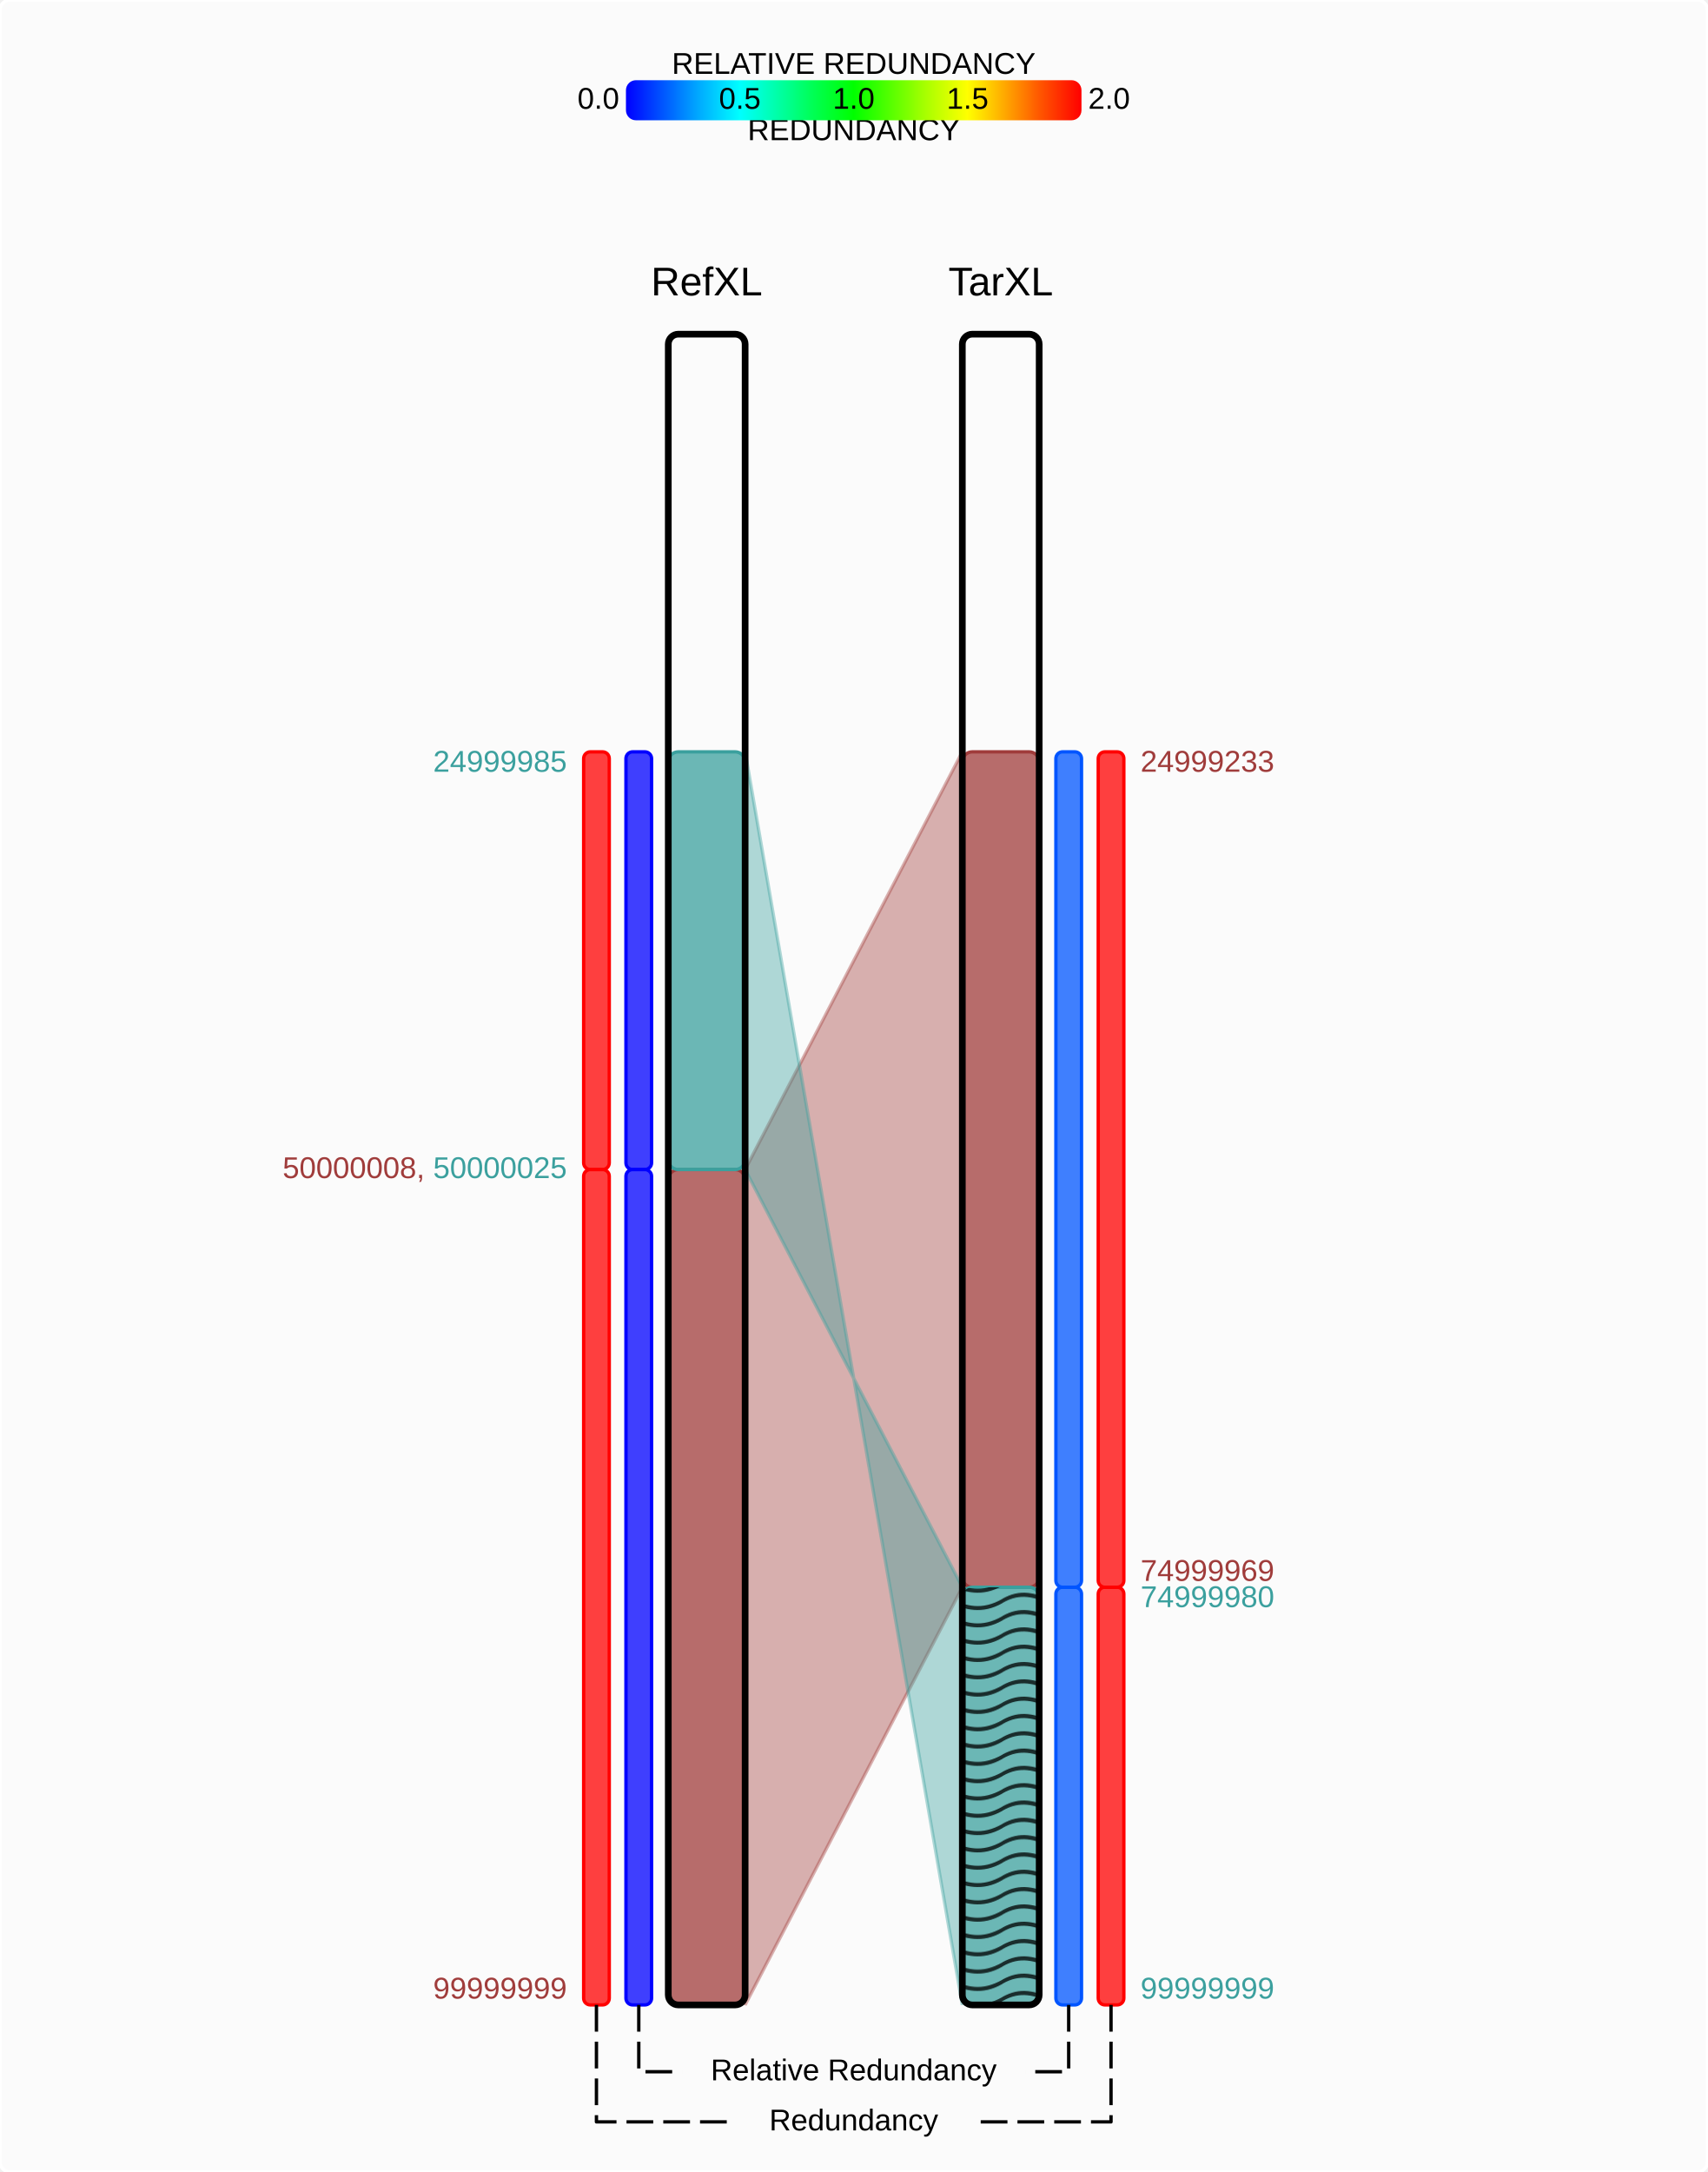
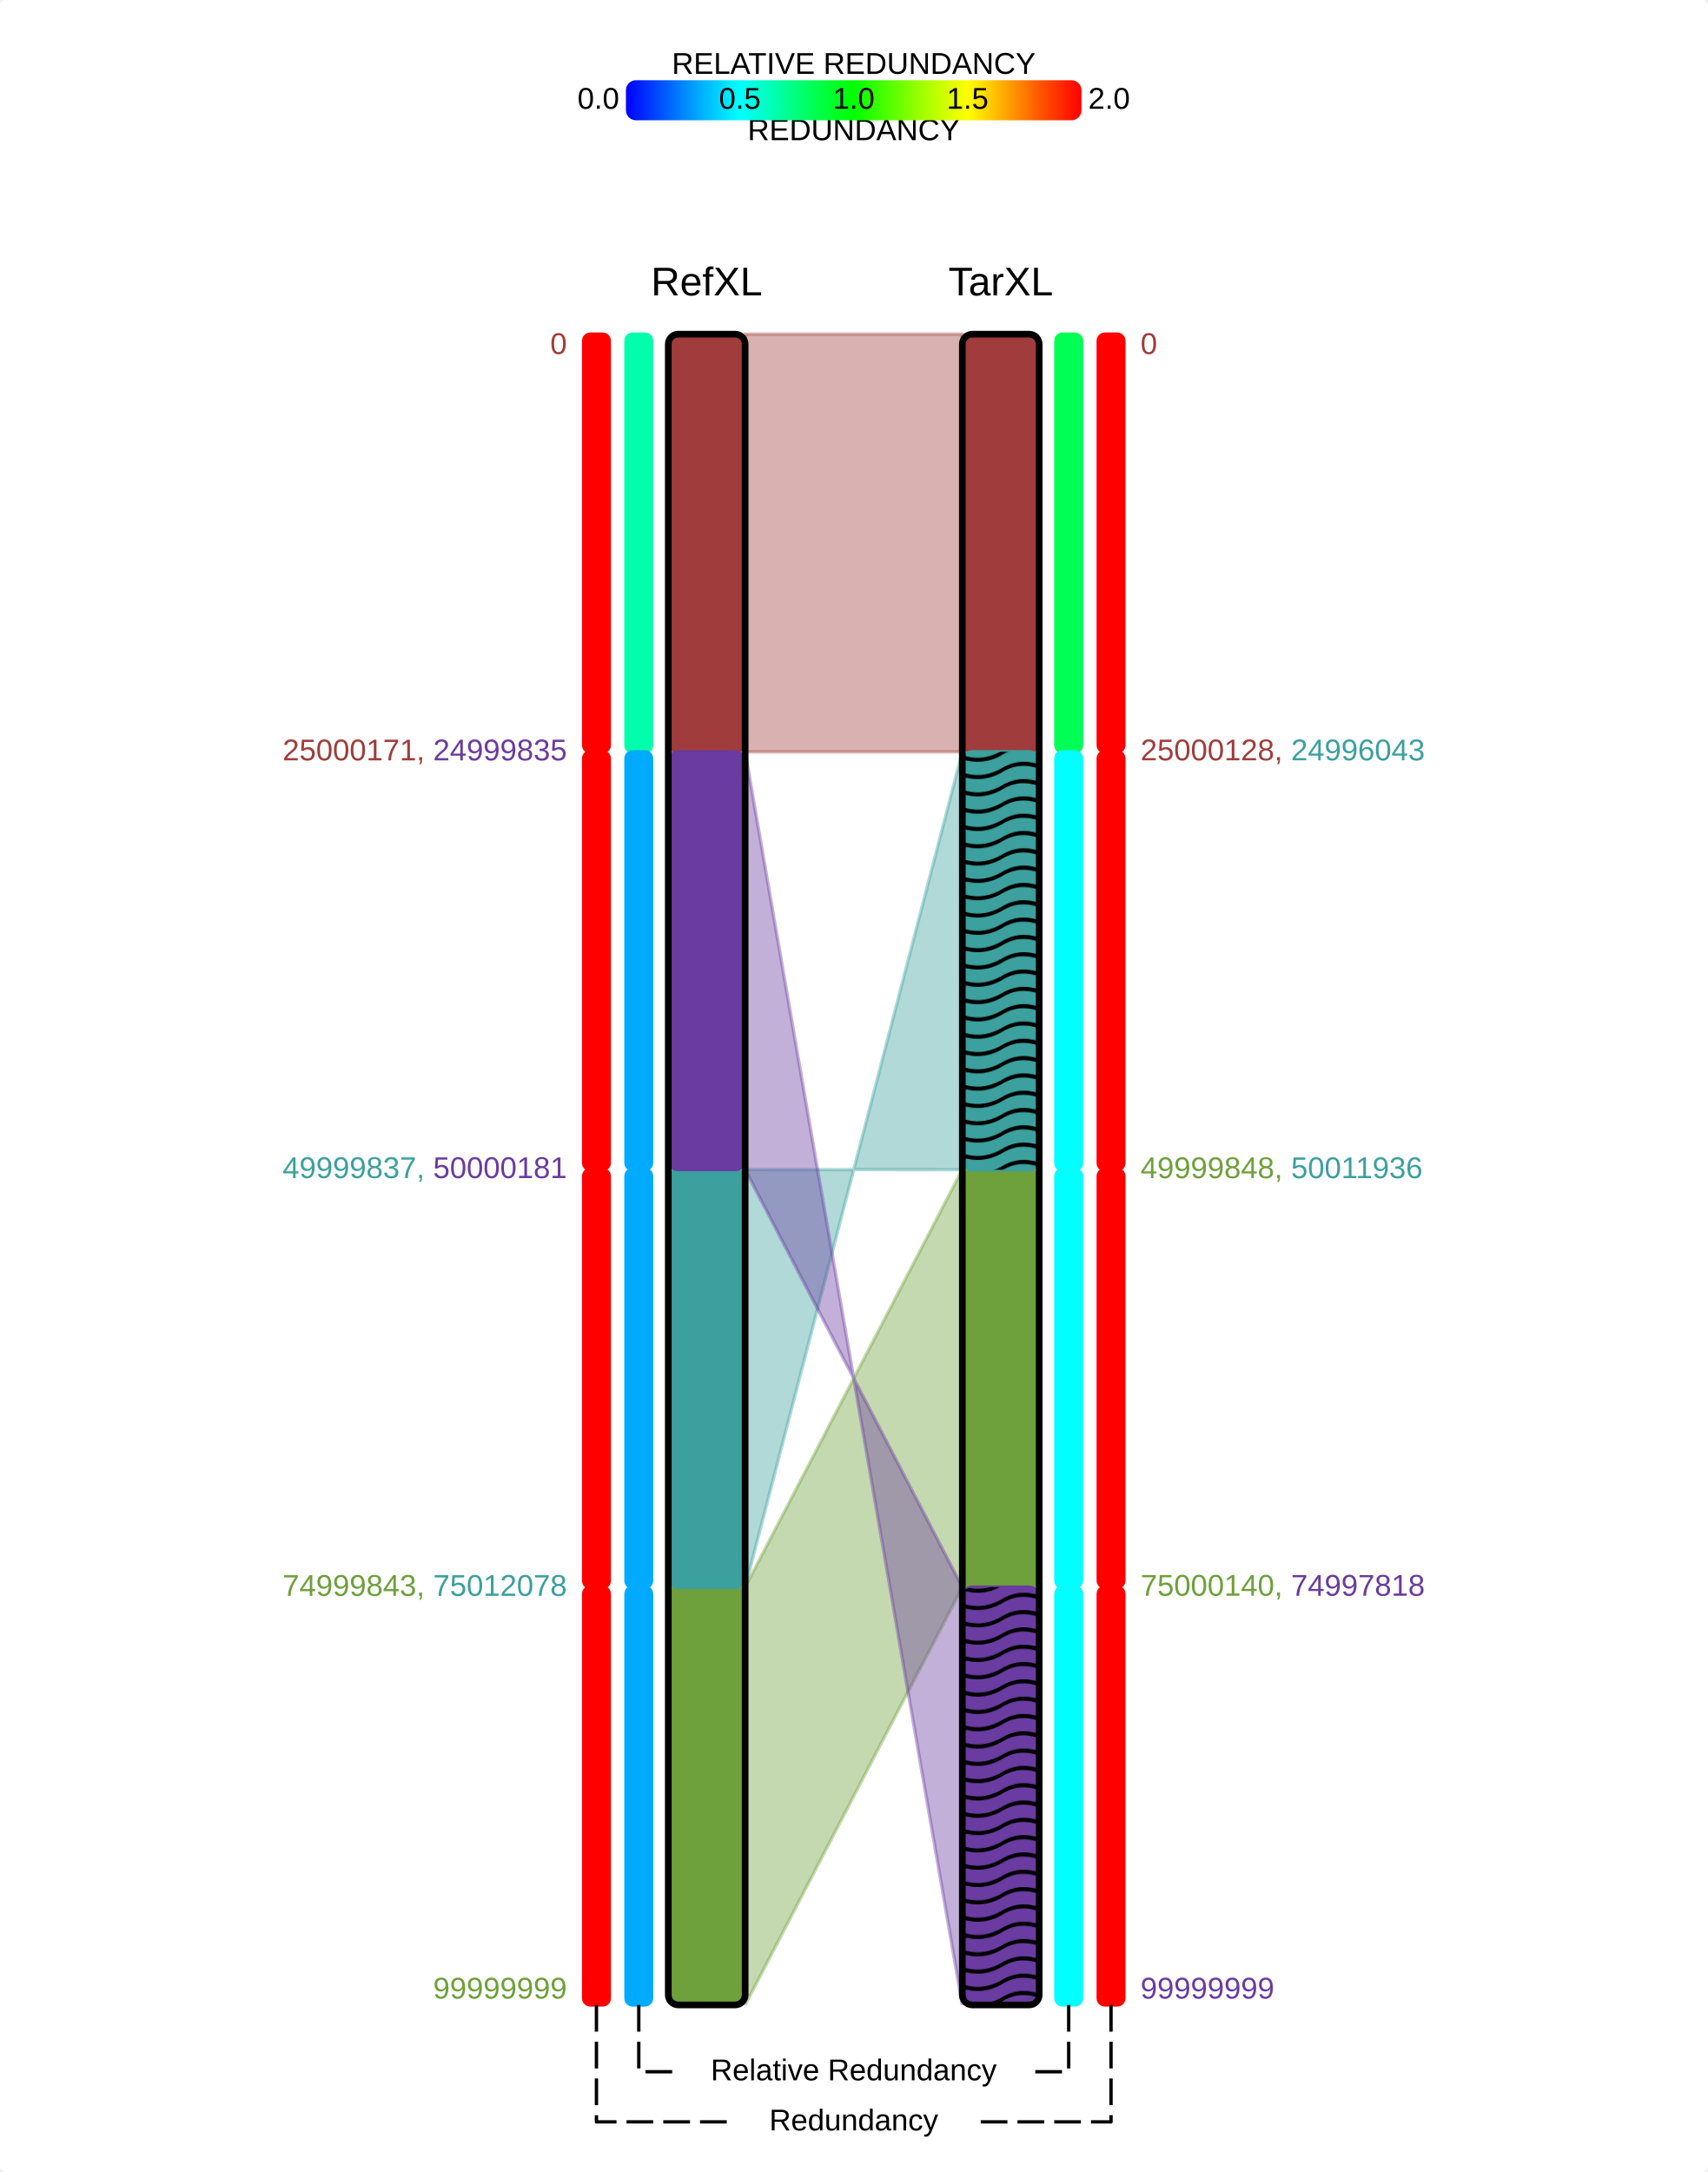
<svg xmlns="http://www.w3.org/2000/svg" width="511" height="650" id="svg2" version="1.1">
  <g id="layer1">
    <defs id="defs6211">
      <pattern id="Polkadots-large" patternTransform="translate(0,0)scale(10,10)" height="10" width="10" patternUnits="userSpaceOnUse">
        <circle id="circle4936" r="0.45" cy="0.810" cx="2.567" style="fill:black;stroke:none" />
        <circle id="circle4938" r="0.45" cy="2.33" cx="3.048" style="fill:black;stroke:none" />
        <circle id="circle4940" r="0.45" cy="2.415" cx="4.418" style="fill:black;stroke:none" />
        <circle id="circle4942" r="0.45" cy="3.029" cx="1.844" style="fill:black;stroke:none" />
        <circle id="circle4944" r="0.45" cy="1.363" cx="6.08" style="fill:black;stroke:none" />
        <circle id="circle4946" r="0.45" cy="4.413" cx="5.819" style="fill:black;stroke:none" />
        <circle id="circle4948" r="0.45" cy="4.048" cx="4.305" style="fill:black;stroke:none" />
        <circle id="circle4950" r="0.45" cy="3.045" cx="5.541" style="fill:black;stroke:none" />
        <circle id="circle4952" r="0.45" cy="5.527" cx="4.785" style="fill:black;stroke:none" />
        <circle id="circle4954" r="0.45" cy="5.184" cx="2.667" style="fill:black;stroke:none" />
        <circle id="circle4956" r="0.45" cy="1.448" cx="7.965" style="fill:black;stroke:none" />
        <circle id="circle4958" r="0.45" cy="5.049" cx="7.047" style="fill:black;stroke:none" />
        <circle id="circle4960" r="0.45" cy="0.895" cx="4.340" style="fill:black;stroke:none" />
        <circle id="circle4962" r="0.45" cy="0.340" cx="7.125" style="fill:black;stroke:none" />
        <circle id="circle4964" r="0.45" cy="1.049" cx="9.553" style="fill:black;stroke:none" />
        <circle id="circle4966" r="0.45" cy="2.689" cx="7.006" style="fill:black;stroke:none" />
        <circle id="circle4968" r="0.45" cy="2.689" cx="8.909" style="fill:black;stroke:none" />
        <circle id="circle4970" r="0.45" cy="4.407" cx="9.315" style="fill:black;stroke:none" />
        <circle id="circle4972" r="0.45" cy="3.870" cx="7.820" style="fill:black;stroke:none" />
        <circle id="circle4974" r="0.45" cy="5.948" cx="8.270" style="fill:black;stroke:none" />
        <circle id="circle4976" r="0.45" cy="7.428" cx="7.973" style="fill:black;stroke:none" />
        <circle id="circle4978" r="0.45" cy="8.072" cx="9.342" style="fill:black;stroke:none" />
        <circle id="circle4980" r="0.45" cy="9.315" cx="8.206" style="fill:black;stroke:none" />
        <circle id="circle4982" r="0.45" cy="9.475" cx="9.682" style="fill:black;stroke:none" />
        <circle id="circle4984" r="0.45" cy="6.186" cx="9.688" style="fill:black;stroke:none" />
        <circle id="circle4986" r="0.45" cy="6.296" cx="3.379" style="fill:black;stroke:none" />
        <circle id="circle4988" r="0.45" cy="8.204" cx="2.871" style="fill:black;stroke:none" />
        <circle id="circle4990" r="0.45" cy="8.719" cx="4.59" style="fill:black;stroke:none" />
        <circle id="circle4992" r="0.45" cy="9.671" cx="3.181" style="fill:black;stroke:none" />
        <circle id="circle4994" r="0.45" cy="7.315" cx="5.734" style="fill:black;stroke:none" />
        <circle id="circle4996" r="0.45" cy="6.513" cx="6.707" style="fill:black;stroke:none" />
        <circle id="circle4998" r="0.45" cy="9.670" cx="5.730" style="fill:black;stroke:none" />
        <circle id="circle5000" r="0.45" cy="8.373" cx="6.535" style="fill:black;stroke:none" />
        <circle id="circle5002" r="0.45" cy="7.154" cx="4.37" style="fill:black;stroke:none" />
        <circle id="circle5004" r="0.45" cy="7.25" cx="0.622" style="fill:black;stroke:none" />
        <circle id="circle5006" r="0.45" cy="5.679" cx="0.831" style="fill:black;stroke:none" />
        <circle id="circle5008" r="0.45" cy="8.519" cx="1.257" style="fill:black;stroke:none" />
        <circle id="circle5010" r="0.45" cy="6.877" cx="1.989" style="fill:black;stroke:none" />
        <circle id="circle5012" r="0.45" cy="3.181" cx="0.374" style="fill:black;stroke:none" />
        <circle id="circle5014" r="0.45" cy="1.664" cx="1.166" style="fill:black;stroke:none" />
        <circle id="circle5016" r="0.45" cy="0.093" cx="1.151" style="fill:black;stroke:none" />
        <circle id="circle5018" r="0.45" cy="10.093" cx="1.151" style="fill:black;stroke:none" />
        <circle id="circle5020" r="0.45" cy="4.451" cx="1.302" style="fill:black;stroke:none" />
        <circle id="circle5022" r="0.45" cy="3.763" cx="3.047" style="fill:black;stroke:none" />
      </pattern>
    </defs>
    <defs id="ffff">
      <pattern id="Wavy" height="5.181" width="30.0" patternUnits="userSpaceOnUse">
        <path id="path5114" d="M 7.597,0.061 C 5.079,-0.187 2.656,0.302 -0.01,1.788 L -0.01,3.061 C 2.773,1.431 5.173,1.052 7.472,1.280 C 9.770,1.508 11.969,2.361 14.253,3.218 C 18.820,4.931 23.804,6.676 30.066,3.061 L 30.062,1.788 C 23.622,5.497 19.246,3.770 14.691,2.061 C 12.413,1.207 10.115,0.311 7.597,0.061 z " style="fill:black;stroke:none;" />
      </pattern>
    </defs>
    <defs id="ffff">
      <pattern id="WavyWhite" height="5.181" width="30.0" patternUnits="userSpaceOnUse">
        <path id="path5114" d="M 7.597,0.061 C 5.079,-0.187 2.656,0.302 -0.01,1.788 L -0.01,3.061 C 2.773,1.431 5.173,1.052 7.472,1.280 C 9.770,1.508 11.969,2.361 14.253,3.218 C 18.820,4.931 23.804,6.676 30.066,3.061 L 30.062,1.788 C 23.622,5.497 19.246,3.770 14.691,2.061 C 12.413,1.207 10.115,0.311 7.597,0.061 z " style="fill:white;stroke:none;" />
      </pattern>
    </defs>
    <defs id="defs6219">
      <pattern id="xtrace" height="20.0" width="20.0" patternUnits="userSpaceOnUse">
        <path style="fill:#000000;stroke:#000000;stroke-width:0.30;stroke-linecap:butt;stroke-linejoin:miter;stroke-opacity:1;stroke-miterlimit:0;stroke-dasharray:none;fill-opacity:1" d="m 0.0,10.0 25,-25.0 0,5 -25,25 z" id="path7213" />
        <path style="fill:#000000;fill-opacity:1;stroke:#000000;stroke-width:0.30;stroke-linecap:butt;stroke-linejoin:miter;stroke-miterlimit:0;stroke-opacity:1;stroke-dasharray:none" d="m 0.0,30.0 25,-25.0 0,5 -25,25 z" id="path7213-8" />
        <path style="fill:#000000;fill-opacity:1;stroke:#000000;stroke-width:0.30;stroke-linecap:butt;stroke-linejoin:miter;stroke-miterlimit:0;stroke-opacity:1;stroke-dasharray:none" d="m 0.0,50.0 25,-25.0 0,5 -25,25 z" id="path7213-9" />
        <path style="fill:#000000;fill-opacity:1;stroke:#000000;stroke-width:0.30;stroke-linecap:butt;stroke-linejoin:miter;stroke-miterlimit:0;stroke-opacity:1;stroke-dasharray:none" d="m 0.0,70.0 25,-25.0 0,5 -25,25 z" id="path7213-10" />
        <path style="fill:#000000;fill-opacity:1;stroke:#000000;stroke-width:0.30;stroke-linecap:butt;stroke-linejoin:miter;stroke-miterlimit:0;stroke-opacity:1;stroke-dasharray:none" d="m 0.0,90.0 25,-25.0 0,5 -25,25 z" id="path7213-11" />
        <path style="fill:#000000;fill-opacity:1;stroke:#000000;stroke-width:0.30;stroke-linecap:butt;stroke-linejoin:miter;stroke-miterlimit:0;stroke-opacity:1;stroke-dasharray:none" d="m m 0.0,110.0 25,-25.0 0,05 -25,25 z" id="path7213-12" />
      </pattern>
    </defs>
    <defs id="defs4">
      <pattern id="dallas" patternTransform="translate(106.5938,206.9062)" height="4.75" width="4.75" patternUnits="userSpaceOnUse">
        <path style="fill:none;stroke:#000000;stroke-width:1;stroke-linecap:butt;stroke-linejoin:miter;stroke-miterlimit:0;stroke-opacity:1;stroke-dasharray:none" d="m -0.008,2.376 4.763,0" id="path2985" />
        <path style="fill:none;stroke:#000000;stroke-width:1;stroke-linecap:butt;stroke-linejoin:miter;stroke-miterlimit:0;stroke-opacity:1;stroke-dasharray:none" d="m 2.373,-0.006 0,4.763" id="path2985-1" />
      </pattern>
    </defs>
    <defs id="defs4">
      <pattern id="lineX" patternTransform="translate(106.5938,206.9062)" height="4.75" width="4.75" patternUnits="userSpaceOnUse">
        <path style="fill:none;stroke:#000000;stroke-width:1;stroke-linecap:butt;stroke-linejoin:miter;stroke-miterlimit:0;stroke-opacity:1;stroke-dasharray:none" d="m -0.008,2.376 4.763,0" id="path2985" />
      </pattern>
    </defs>
    <defs id="defs4">
      <pattern id="stripeX" patternTransform="translate(106.5938,206.9062)" height="4.75" width="4.75" patternUnits="userSpaceOnUse">
        <path style="fill:none;stroke:#000000;stroke-width:1;stroke-linecap:butt;stroke-linejoin:miter;stroke-miterlimit:0;stroke-opacity:1;stroke-dasharray:none" d="m 2.373,-0.006 0,4.763" id="path2985-1" />
      </pattern>
    </defs>
-     <rect style="fill:white;stroke:white;fill-opacity:0.75;stroke-width:1;stroke-miterlimit:4;stroke-dasharray:none" id="rect3777" width="511.00" height="650.00" x="0.00" y="0.00" ry="3" />
+     <rect style="fill:white;stroke:white;fill-opacity:1;stroke-width:1;stroke-miterlimit:4;stroke-dasharray:none" id="rect3777" width="511.00" height="650.00" x="0.00" y="0.00" ry="3" />
    <text id="211.50000085.000000" x="211.50" y="85.00" dominant-baseline="middle" transform="" style="font-size:12px;font-style:normal;font-variant:normal;font-weight:normal;font-stretch:normal;fill:black;fill-opacity:1;text-align:start;line-height:125%%;writing-mode:lr-tb;text-anchor:middle;font-family:Arial;-inkscape-font-specification:Arial">RefXL</text>
    <text id="299.50000085.000000" x="299.50" y="85.00" dominant-baseline="middle" transform="" style="font-size:12px;font-style:normal;font-variant:normal;font-weight:normal;font-stretch:normal;fill:black;fill-opacity:1;text-align:start;line-height:125%%;writing-mode:lr-tb;text-anchor:middle;font-family:Arial;-inkscape-font-specification:Arial">TarXL</text>
-     <text id="169.666667224.999925" x="169.67" y="225.00" dominant-baseline="text-before-edge" transform="" style="font-size:9px;font-style:normal;font-variant:normal;font-weight:normal;font-stretch:normal;fill:black;fill-opacity:1;text-align:start;line-height:125%%;writing-mode:lr-tb;text-anchor:end;font-family:Arial;-inkscape-font-specification:Arial">
-       <tspan id="1" style="fill:#3BA09E">24999985</tspan>
+     <text id="169.666667100.000000" x="169.67" y="100.00" dominant-baseline="text-before-edge" transform="" style="font-size:9px;font-style:normal;font-variant:normal;font-weight:normal;font-stretch:normal;fill:black;fill-opacity:1;text-align:start;line-height:125%%;writing-mode:lr-tb;text-anchor:end;font-family:Arial;-inkscape-font-specification:Arial">
+       <tspan id="0" style="fill:#A03C3B">0</tspan>
    </text>
-     <text id="169.666667350.000080" x="169.67" y="350.00" dominant-baseline="middle" transform="" style="font-size:9px;font-style:normal;font-variant:normal;font-weight:normal;font-stretch:normal;fill:black;fill-opacity:1;text-align:start;line-height:125%%;writing-mode:lr-tb;text-anchor:end;font-family:Arial;-inkscape-font-specification:Arial">
-       <tspan id="0" style="fill:#A03C3B">50000008, </tspan>
-       <tspan id="1" style="fill:#3BA09E">50000025</tspan>
+     <text id="169.666667225.000015" x="169.67" y="225.00" dominant-baseline="middle" transform="" style="font-size:9px;font-style:normal;font-variant:normal;font-weight:normal;font-stretch:normal;fill:black;fill-opacity:1;text-align:start;line-height:125%%;writing-mode:lr-tb;text-anchor:end;font-family:Arial;-inkscape-font-specification:Arial">
+       <tspan id="0" style="fill:#A03C3B">25000171, </tspan>
+       <tspan id="3" style="fill:#6A3BA0">24999835</tspan>
+     </text>
+     <text id="169.666667350.000045" x="169.67" y="350.00" dominant-baseline="middle" transform="" style="font-size:9px;font-style:normal;font-variant:normal;font-weight:normal;font-stretch:normal;fill:black;fill-opacity:1;text-align:start;line-height:125%%;writing-mode:lr-tb;text-anchor:end;font-family:Arial;-inkscape-font-specification:Arial">
+       <tspan id="2" style="fill:#3BA09E">49999837, </tspan>
+       <tspan id="3" style="fill:#6A3BA0">50000181</tspan>
+     </text>
+     <text id="169.666667475.029800" x="169.67" y="475.03" dominant-baseline="middle" transform="" style="font-size:9px;font-style:normal;font-variant:normal;font-weight:normal;font-stretch:normal;fill:black;fill-opacity:1;text-align:start;line-height:125%%;writing-mode:lr-tb;text-anchor:end;font-family:Arial;-inkscape-font-specification:Arial">
+       <tspan id="1" style="fill:#6EA03B">74999843, </tspan>
+       <tspan id="2" style="fill:#3BA09E">75012078</tspan>
    </text>
    <text id="169.666667599.999995" x="169.67" y="600.00" dominant-baseline="text-after-edge" transform="" style="font-size:9px;font-style:normal;font-variant:normal;font-weight:normal;font-stretch:normal;fill:black;fill-opacity:1;text-align:start;line-height:125%%;writing-mode:lr-tb;text-anchor:end;font-family:Arial;-inkscape-font-specification:Arial">
-       <tspan id="0" style="fill:#A03C3B">99999999</tspan>
+       <tspan id="1" style="fill:#6EA03B">99999999</tspan>
    </text>
-     <text id="341.333333224.996165" x="341.33" y="225.00" dominant-baseline="text-before-edge" transform="" style="font-size:9px;font-style:normal;font-variant:normal;font-weight:normal;font-stretch:normal;fill:black;fill-opacity:1;text-align:start;line-height:125%%;writing-mode:lr-tb;text-anchor:start;font-family:Arial;-inkscape-font-specification:Arial">
-       <tspan id="0" style="fill:#A03C3B">24999233</tspan>
+     <text id="341.333333100.000000" x="341.33" y="100.00" dominant-baseline="text-before-edge" transform="" style="font-size:9px;font-style:normal;font-variant:normal;font-weight:normal;font-stretch:normal;fill:black;fill-opacity:1;text-align:start;line-height:125%%;writing-mode:lr-tb;text-anchor:start;font-family:Arial;-inkscape-font-specification:Arial">
+       <tspan id="0" style="fill:#A03C3B">0</tspan>
    </text>
-     <text id="341.333333474.999845" x="341.33" y="475.00" dominant-baseline="text-after-edge" transform="" style="font-size:9px;font-style:normal;font-variant:normal;font-weight:normal;font-stretch:normal;fill:black;fill-opacity:1;text-align:start;line-height:125%%;writing-mode:lr-tb;text-anchor:start;font-family:Arial;-inkscape-font-specification:Arial">
-       <tspan id="0" style="fill:#A03C3B">74999969</tspan>
+     <text id="341.333333224.990425" x="341.33" y="224.99" dominant-baseline="middle" transform="" style="font-size:9px;font-style:normal;font-variant:normal;font-weight:normal;font-stretch:normal;fill:black;fill-opacity:1;text-align:start;line-height:125%%;writing-mode:lr-tb;text-anchor:start;font-family:Arial;-inkscape-font-specification:Arial">
+       <tspan id="0" style="fill:#A03C3B">25000128, </tspan>
+       <tspan id="2" style="fill:#3BA09E">24996043</tspan>
    </text>
-     <text id="341.333333474.999900" x="341.33" y="475.00" dominant-baseline="text-before-edge" transform="" style="font-size:9px;font-style:normal;font-variant:normal;font-weight:normal;font-stretch:normal;fill:black;fill-opacity:1;text-align:start;line-height:125%%;writing-mode:lr-tb;text-anchor:start;font-family:Arial;-inkscape-font-specification:Arial">
-       <tspan id="1" style="fill:#3BA09E">74999980</tspan>
+     <text id="341.333333350.029460" x="341.33" y="350.03" dominant-baseline="middle" transform="" style="font-size:9px;font-style:normal;font-variant:normal;font-weight:normal;font-stretch:normal;fill:black;fill-opacity:1;text-align:start;line-height:125%%;writing-mode:lr-tb;text-anchor:start;font-family:Arial;-inkscape-font-specification:Arial">
+       <tspan id="1" style="fill:#6EA03B">49999848, </tspan>
+       <tspan id="2" style="fill:#3BA09E">50011936</tspan>
+     </text>
+     <text id="341.333333474.994895" x="341.33" y="474.99" dominant-baseline="middle" transform="" style="font-size:9px;font-style:normal;font-variant:normal;font-weight:normal;font-stretch:normal;fill:black;fill-opacity:1;text-align:start;line-height:125%%;writing-mode:lr-tb;text-anchor:start;font-family:Arial;-inkscape-font-specification:Arial">
+       <tspan id="1" style="fill:#6EA03B">75000140, </tspan>
+       <tspan id="3" style="fill:#6A3BA0">74997818</tspan>
    </text>
    <text id="341.333333599.999995" x="341.33" y="600.00" dominant-baseline="text-after-edge" transform="" style="font-size:9px;font-style:normal;font-variant:normal;font-weight:normal;font-stretch:normal;fill:black;fill-opacity:1;text-align:start;line-height:125%%;writing-mode:lr-tb;text-anchor:start;font-family:Arial;-inkscape-font-specification:Arial">
-       <tspan id="1" style="fill:#3BA09E">99999999</tspan>
+       <tspan id="3" style="fill:#6A3BA0">99999999</tspan>
    </text>
-     <rect style="fill:#A03C3B;stroke:#A03C3B;fill-opacity:0.75;stroke-width:1;stroke-miterlimit:4;stroke-dasharray:none" id="rect3777" width="23.00" height="250.00" x="200.00" y="350.00" ry="3" />
-     <rect style="fill:#0000ff;stroke:#0000ff;fill-opacity:0.75;stroke-width:1;stroke-miterlimit:4;stroke-dasharray:none" id="rect3777" width="7.67" height="250.00" x="187.33" y="350.00" ry="2" />
-     <rect style="fill:#ff0000;stroke:#ff0000;fill-opacity:0.75;stroke-width:1;stroke-miterlimit:4;stroke-dasharray:none" id="rect3777" width="7.67" height="250.00" x="174.67" y="350.00" ry="2" />
-     <rect style="fill:#A03C3B;stroke:#A03C3B;fill-opacity:0.75;stroke-width:1;stroke-miterlimit:4;stroke-dasharray:none" id="rect3777" width="23.00" height="250.00" x="288.00" y="225.00" ry="3" />
-     <rect style="fill:#0055ff;stroke:#0055ff;fill-opacity:0.75;stroke-width:1;stroke-miterlimit:4;stroke-dasharray:none" id="rect3777" width="7.67" height="250.00" x="316.00" y="225.00" ry="2" />
-     <rect style="fill:#ff0000;stroke:#ff0000;fill-opacity:0.75;stroke-width:1;stroke-miterlimit:4;stroke-dasharray:none" id="rect3777" width="7.67" height="250.00" x="328.67" y="225.00" ry="2" />
-     <polygon points="223.00,350.00 223.00,600.00 288.00,475.00 288.00,225.00" style="fill:#A03C3B;stroke:#A03C3B;stroke-width:1;stroke-opacity:0.4;fill-opacity:0.4" />
-     <rect style="fill:#3BA09E;stroke:#3BA09E;fill-opacity:0.75;stroke-width:1;stroke-miterlimit:4;stroke-dasharray:none" id="rect3777" width="23.00" height="125.00" x="200.00" y="225.00" ry="3" />
-     <rect style="fill:#0000ff;stroke:#0000ff;fill-opacity:0.75;stroke-width:1;stroke-miterlimit:4;stroke-dasharray:none" id="rect3777" width="7.67" height="125.00" x="187.33" y="225.00" ry="2" />
-     <rect style="fill:#ff0000;stroke:#ff0000;fill-opacity:0.75;stroke-width:1;stroke-miterlimit:4;stroke-dasharray:none" id="rect3777" width="7.67" height="125.00" x="174.67" y="225.00" ry="2" />
-     <rect style="fill:#3BA09E;stroke:#3BA09E;fill-opacity:0.75;stroke-width:1;stroke-miterlimit:4;stroke-dasharray:none" id="rect3777" width="23.00" height="125.00" x="288.00" y="475.00" ry="3" />
-     <rect style="fill-opacity:0.75;stroke-width:2;stroke-miterlimit:4;stroke-dasharray:none;fill:url(#Wavy);fill-rule:nonzero;opacity:1;" id="rect6217" width="23.00" height="125.00" x="288.00" y="475.00" ry="3" />
-     <rect style="fill:#0055ff;stroke:#0055ff;fill-opacity:0.75;stroke-width:1;stroke-miterlimit:4;stroke-dasharray:none" id="rect3777" width="7.67" height="125.00" x="316.00" y="475.00" ry="2" />
-     <rect style="fill:#ff0000;stroke:#ff0000;fill-opacity:0.75;stroke-width:1;stroke-miterlimit:4;stroke-dasharray:none" id="rect3777" width="7.67" height="125.00" x="328.67" y="475.00" ry="2" />
-     <polygon points="223.00,225.00 223.00,350.00 288.00,475.00 288.00,600.00" style="fill:#3BA09E;stroke:#3BA09E;stroke-width:1;stroke-opacity:0.4;fill-opacity:0.4" />
+     <rect style="fill:#A03C3B;stroke:#A03C3B;fill-opacity:1.00;stroke-width:1;stroke-miterlimit:4;stroke-dasharray:none" id="rect3777" width="23.00" height="125.00" x="200.00" y="100.00" ry="3" />
+     <rect style="fill:#00ffaa;stroke:#00ffaa;fill-opacity:1.00;stroke-width:1;stroke-miterlimit:4;stroke-dasharray:none" id="rect3777" width="7.67" height="125.00" x="187.33" y="100.00" ry="2" />
+     <rect style="fill:#ff0000;stroke:#ff0000;fill-opacity:1.00;stroke-width:1;stroke-miterlimit:4;stroke-dasharray:none" id="rect3777" width="7.67" height="125.00" x="174.67" y="100.00" ry="2" />
+     <rect style="fill:#A03C3B;stroke:#A03C3B;fill-opacity:1.00;stroke-width:1;stroke-miterlimit:4;stroke-dasharray:none" id="rect3777" width="23.00" height="125.00" x="288.00" y="100.00" ry="3" />
+     <rect style="fill:#00ff55;stroke:#00ff55;fill-opacity:1.00;stroke-width:1;stroke-miterlimit:4;stroke-dasharray:none" id="rect3777" width="7.67" height="125.00" x="316.00" y="100.00" ry="2" />
+     <rect style="fill:#ff0000;stroke:#ff0000;fill-opacity:1.00;stroke-width:1;stroke-miterlimit:4;stroke-dasharray:none" id="rect3777" width="7.67" height="125.00" x="328.67" y="100.00" ry="2" />
+     <polygon points="223.00,100.00 223.00,225.00 288.00,225.00 288.00,100.00" style="fill:#A03C3B;stroke:#A03C3B;stroke-width:1;stroke-opacity:0.4;fill-opacity:0.4" />
+     <rect style="fill:#6EA03B;stroke:#6EA03B;fill-opacity:1.00;stroke-width:1;stroke-miterlimit:4;stroke-dasharray:none" id="rect3777" width="23.00" height="125.00" x="200.00" y="475.00" ry="3" />
+     <rect style="fill:#00aaff;stroke:#00aaff;fill-opacity:1.00;stroke-width:1;stroke-miterlimit:4;stroke-dasharray:none" id="rect3777" width="7.67" height="125.00" x="187.33" y="475.00" ry="2" />
+     <rect style="fill:#ff0000;stroke:#ff0000;fill-opacity:1.00;stroke-width:1;stroke-miterlimit:4;stroke-dasharray:none" id="rect3777" width="7.67" height="125.00" x="174.67" y="475.00" ry="2" />
+     <rect style="fill:#6EA03B;stroke:#6EA03B;fill-opacity:1.00;stroke-width:1;stroke-miterlimit:4;stroke-dasharray:none" id="rect3777" width="23.00" height="125.00" x="288.00" y="350.00" ry="3" />
+     <rect style="fill:#00ffff;stroke:#00ffff;fill-opacity:1.00;stroke-width:1;stroke-miterlimit:4;stroke-dasharray:none" id="rect3777" width="7.67" height="125.00" x="316.00" y="350.00" ry="2" />
+     <rect style="fill:#ff0000;stroke:#ff0000;fill-opacity:1.00;stroke-width:1;stroke-miterlimit:4;stroke-dasharray:none" id="rect3777" width="7.67" height="125.00" x="328.67" y="350.00" ry="2" />
+     <polygon points="223.00,475.00 223.00,600.00 288.00,475.00 288.00,350.00" style="fill:#6EA03B;stroke:#6EA03B;stroke-width:1;stroke-opacity:0.4;fill-opacity:0.4" />
+     <rect style="fill:#3BA09E;stroke:#3BA09E;fill-opacity:1.00;stroke-width:1;stroke-miterlimit:4;stroke-dasharray:none" id="rect3777" width="23.00" height="125.06" x="200.00" y="350.00" ry="3" />
+     <rect style="fill:#00aaff;stroke:#00aaff;fill-opacity:1.00;stroke-width:1;stroke-miterlimit:4;stroke-dasharray:none" id="rect3777" width="7.67" height="125.06" x="187.33" y="350.00" ry="2" />
+     <rect style="fill:#ff0000;stroke:#ff0000;fill-opacity:1.00;stroke-width:1;stroke-miterlimit:4;stroke-dasharray:none" id="rect3777" width="7.67" height="125.06" x="174.67" y="350.00" ry="2" />
+     <rect style="fill:#3BA09E;stroke:#3BA09E;fill-opacity:1.00;stroke-width:1;stroke-miterlimit:4;stroke-dasharray:none" id="rect3777" width="23.00" height="125.08" x="288.00" y="224.98" ry="3" />
+     <rect style="fill-opacity:1.00;stroke-width:2;stroke-miterlimit:4;stroke-dasharray:none;fill:url(#Wavy);fill-rule:nonzero;opacity:1;" id="rect6217" width="23.00" height="125.08" x="288.00" y="224.98" ry="3" />
+     <rect style="fill:#00ffff;stroke:#00ffff;fill-opacity:1.00;stroke-width:1;stroke-miterlimit:4;stroke-dasharray:none" id="rect3777" width="7.67" height="125.08" x="316.00" y="224.98" ry="2" />
+     <rect style="fill:#ff0000;stroke:#ff0000;fill-opacity:1.00;stroke-width:1;stroke-miterlimit:4;stroke-dasharray:none" id="rect3777" width="7.67" height="125.08" x="328.67" y="224.98" ry="2" />
+     <polygon points="223.00,350.00 223.00,475.06 288.00,224.98 288.00,350.06" style="fill:#3BA09E;stroke:#3BA09E;stroke-width:1;stroke-opacity:0.4;fill-opacity:0.4" />
+     <rect style="fill:#6A3BA0;stroke:#6A3BA0;fill-opacity:1.00;stroke-width:1;stroke-miterlimit:4;stroke-dasharray:none" id="rect3777" width="23.00" height="125.00" x="200.00" y="225.00" ry="3" />
+     <rect style="fill:#00aaff;stroke:#00aaff;fill-opacity:1.00;stroke-width:1;stroke-miterlimit:4;stroke-dasharray:none" id="rect3777" width="7.67" height="125.00" x="187.33" y="225.00" ry="2" />
+     <rect style="fill:#ff0000;stroke:#ff0000;fill-opacity:1.00;stroke-width:1;stroke-miterlimit:4;stroke-dasharray:none" id="rect3777" width="7.67" height="125.00" x="174.67" y="225.00" ry="2" />
+     <rect style="fill:#6A3BA0;stroke:#6A3BA0;fill-opacity:1.00;stroke-width:1;stroke-miterlimit:4;stroke-dasharray:none" id="rect3777" width="23.00" height="125.01" x="288.00" y="474.99" ry="3" />
+     <rect style="fill-opacity:1.00;stroke-width:2;stroke-miterlimit:4;stroke-dasharray:none;fill:url(#Wavy);fill-rule:nonzero;opacity:1;" id="rect6217" width="23.00" height="125.01" x="288.00" y="474.99" ry="3" />
+     <rect style="fill:#00ffff;stroke:#00ffff;fill-opacity:1.00;stroke-width:1;stroke-miterlimit:4;stroke-dasharray:none" id="rect3777" width="7.67" height="125.01" x="316.00" y="474.99" ry="2" />
+     <rect style="fill:#ff0000;stroke:#ff0000;fill-opacity:1.00;stroke-width:1;stroke-miterlimit:4;stroke-dasharray:none" id="rect3777" width="7.67" height="125.01" x="328.67" y="474.99" ry="2" />
+     <polygon points="223.00,225.00 223.00,350.00 288.00,474.99 288.00,600.00" style="fill:#6A3BA0;stroke:#6A3BA0;stroke-width:1;stroke-opacity:0.4;fill-opacity:0.4" />
    <rect style="fill:none;stroke:#000000;stroke-width:2;stroke-linecap:butt;stroke-linejoin:miter;stroke-miterlimit:4;stroke-opacity:1;stroke-dasharray:none" id="rect2985" width="23.00" height="500.00" x="200.00" y="100.00" ry="3" />
    <rect style="fill:none;stroke:#000000;stroke-width:2;stroke-linecap:butt;stroke-linejoin:miter;stroke-miterlimit:4;stroke-opacity:1;stroke-dasharray:none" id="rect2985" width="23.00" height="500.00" x="288.00" y="100.00" ry="3" />
    <text id="255.50000024.000000" x="255.50" y="24.00" dominant-baseline="text-after-edge" transform="" style="font-size:9px;font-style:normal;font-variant:normal;font-weight:normal;font-stretch:normal;fill:black;fill-opacity:1;text-align:start;line-height:125%%;writing-mode:lr-tb;text-anchor:middle;font-family:Arial;-inkscape-font-specification:Arial">RELATIVE REDUNDANCY</text>
    <text id="255.50000036.000000" x="255.50" y="36.00" dominant-baseline="text-before-edge" transform="" style="font-size:9px;font-style:normal;font-variant:normal;font-weight:normal;font-stretch:normal;fill:black;fill-opacity:1;text-align:start;line-height:125%%;writing-mode:lr-tb;text-anchor:middle;font-family:Arial;-inkscape-font-specification:Arial">REDUNDANCY</text>
    <defs>
      <linearGradient id="grad187.33333324.000000" x1="0%" y1="0%" x2="100%" y2="0%">
        <stop offset="0%" style="stop-color:#0000ff;stop-opacity:1" />
        <stop offset="8%" style="stop-color:#0055ff;stop-opacity:1" />
        <stop offset="16%" style="stop-color:#00aaff;stop-opacity:1" />
        <stop offset="25%" style="stop-color:#00ffff;stop-opacity:1" />
        <stop offset="33%" style="stop-color:#00ffaa;stop-opacity:1" />
        <stop offset="41%" style="stop-color:#00ff55;stop-opacity:1" />
        <stop offset="50%" style="stop-color:#00ff00;stop-opacity:1" />
        <stop offset="58%" style="stop-color:#55ff00;stop-opacity:1" />
        <stop offset="66%" style="stop-color:#aaff00;stop-opacity:1" />
        <stop offset="75%" style="stop-color:#ffff00;stop-opacity:1" />
        <stop offset="83%" style="stop-color:#ffaa00;stop-opacity:1" />
        <stop offset="91%" style="stop-color:#ff5500;stop-opacity:1" />
        <stop offset="100%" style="stop-color:#ff0000;stop-opacity:1" />
      </linearGradient>
    </defs>
    <rect fill="url(#grad187.33333324.000000)" width="136.33" height="12.00" x="187.33" y="24.00" ry="3" />
    <text id="185.33333330.000000" x="185.33" y="30.00" dominant-baseline="middle" transform="" style="font-size:9px;font-style:normal;font-variant:normal;font-weight:normal;font-stretch:normal;fill:black;fill-opacity:1;text-align:start;line-height:125%%;writing-mode:lr-tb;text-anchor:end;font-family:Arial;-inkscape-font-specification:Arial">0.0</text>
    <text id="221.41666730.000000" x="221.42" y="30.00" dominant-baseline="middle" transform="" style="font-size:9px;font-style:normal;font-variant:normal;font-weight:normal;font-stretch:normal;fill:black;fill-opacity:1;text-align:start;line-height:125%%;writing-mode:lr-tb;text-anchor:middle;font-family:Arial;-inkscape-font-specification:Arial">0.5</text>
    <text id="255.50000030.000000" x="255.50" y="30.00" dominant-baseline="middle" transform="" style="font-size:9px;font-style:normal;font-variant:normal;font-weight:normal;font-stretch:normal;fill:black;fill-opacity:1;text-align:start;line-height:125%%;writing-mode:lr-tb;text-anchor:middle;font-family:Arial;-inkscape-font-specification:Arial">1.0</text>
    <text id="289.58333330.000000" x="289.58" y="30.00" dominant-baseline="middle" transform="" style="font-size:9px;font-style:normal;font-variant:normal;font-weight:normal;font-stretch:normal;fill:black;fill-opacity:1;text-align:start;line-height:125%%;writing-mode:lr-tb;text-anchor:middle;font-family:Arial;-inkscape-font-specification:Arial">1.5</text>
    <text id="325.66666730.000000" x="325.67" y="30.00" dominant-baseline="middle" transform="" style="font-size:9px;font-style:normal;font-variant:normal;font-weight:normal;font-stretch:normal;fill:black;fill-opacity:1;text-align:start;line-height:125%%;writing-mode:lr-tb;text-anchor:start;font-family:Arial;-inkscape-font-specification:Arial">2.0</text>
    <path d="M 191.17,600.00 v 20 h 13" style="fill:none;stroke:black;stroke-linejoin:round;stroke-dasharray:8 3;stroke-width:1.00" />
    <path d="M 319.83,600.00 v 20 h -13" style="fill:none;stroke:black;stroke-linejoin:round;stroke-dasharray:8 3;stroke-width:1.00" />
    <text id="255.500000620.000000" x="255.50" y="620.00" dominant-baseline="middle" transform="" style="font-size:9px;font-style:normal;font-variant:normal;font-weight:normal;font-stretch:normal;fill:black;fill-opacity:1;text-align:start;line-height:125%%;writing-mode:lr-tb;text-anchor:middle;font-family:Arial;-inkscape-font-specification:Arial">Relative Redundancy</text>
    <path d="M 178.50,600.00 v 35 h 40.667" style="fill:none;stroke:black;stroke-linejoin:round;stroke-dasharray:8 3;stroke-width:1.00" />
    <path d="M 332.50,600.00 v 35 h -40.667" style="fill:none;stroke:black;stroke-linejoin:round;stroke-dasharray:8 3;stroke-width:1.00" />
    <text id="255.500000635.000000" x="255.50" y="635.00" dominant-baseline="middle" transform="" style="font-size:9px;font-style:normal;font-variant:normal;font-weight:normal;font-stretch:normal;fill:black;fill-opacity:1;text-align:start;line-height:125%%;writing-mode:lr-tb;text-anchor:middle;font-family:Arial;-inkscape-font-specification:Arial">Redundancy</text>
  </g>
</svg>
